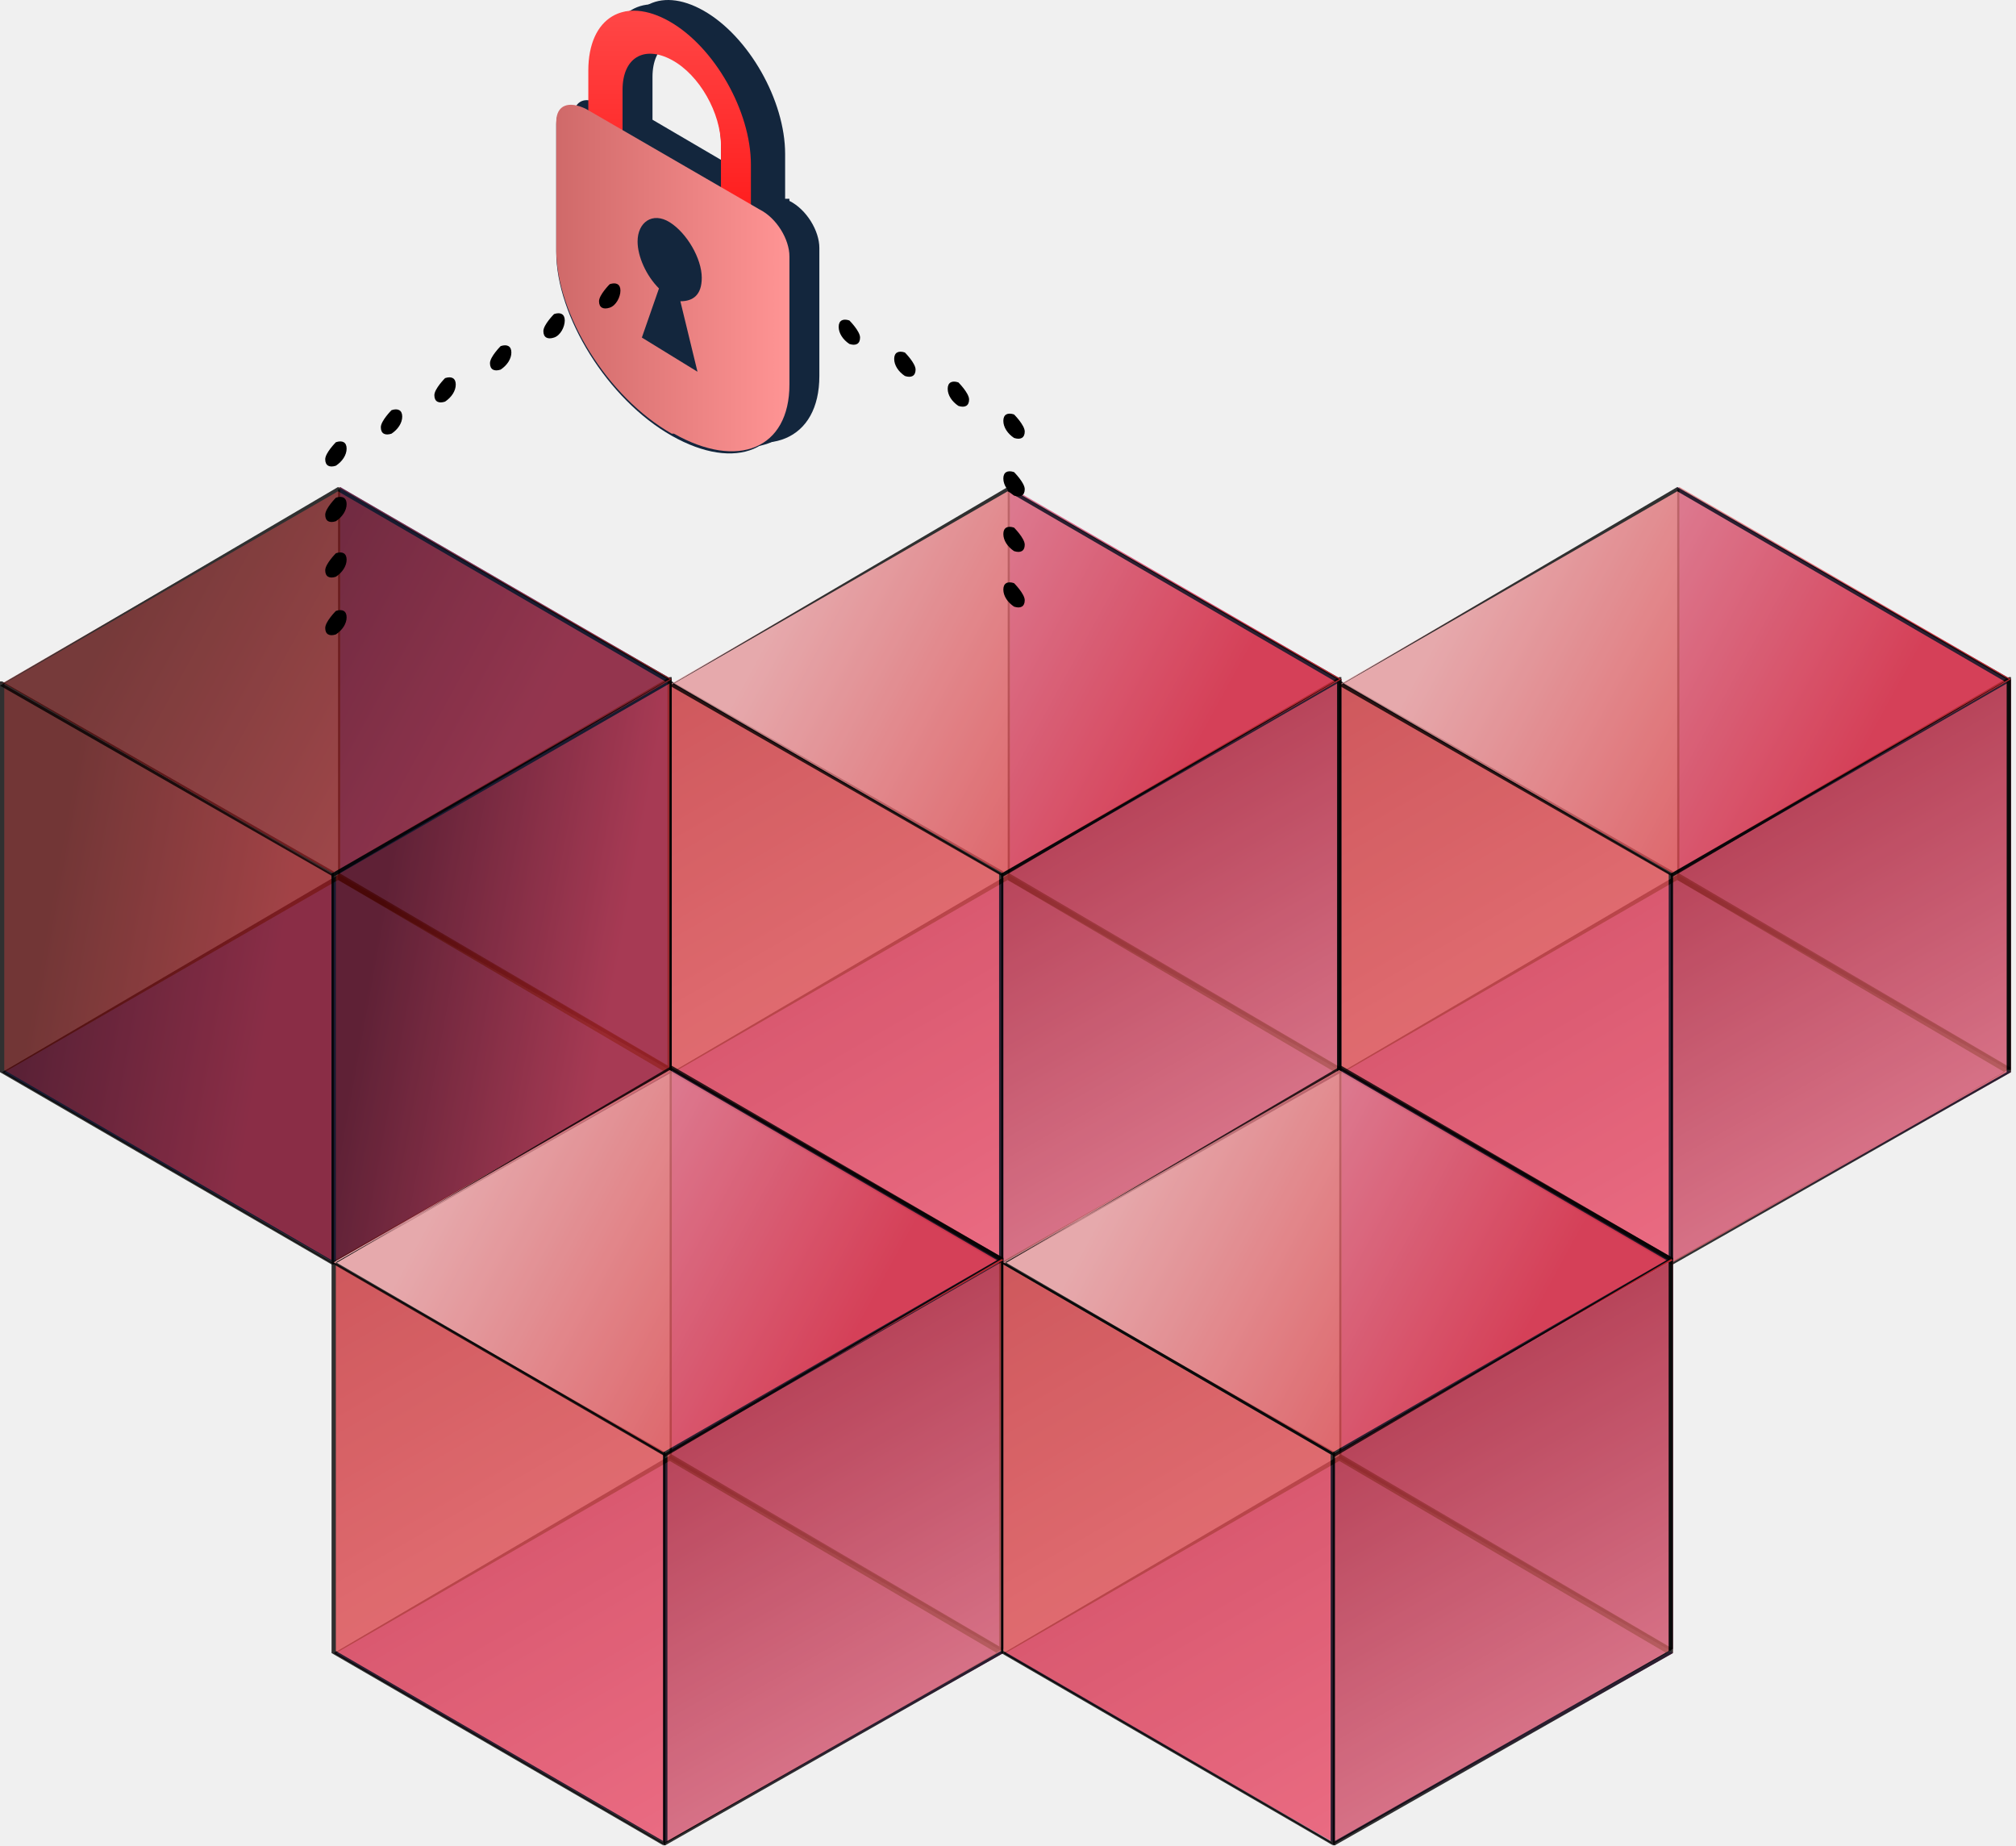
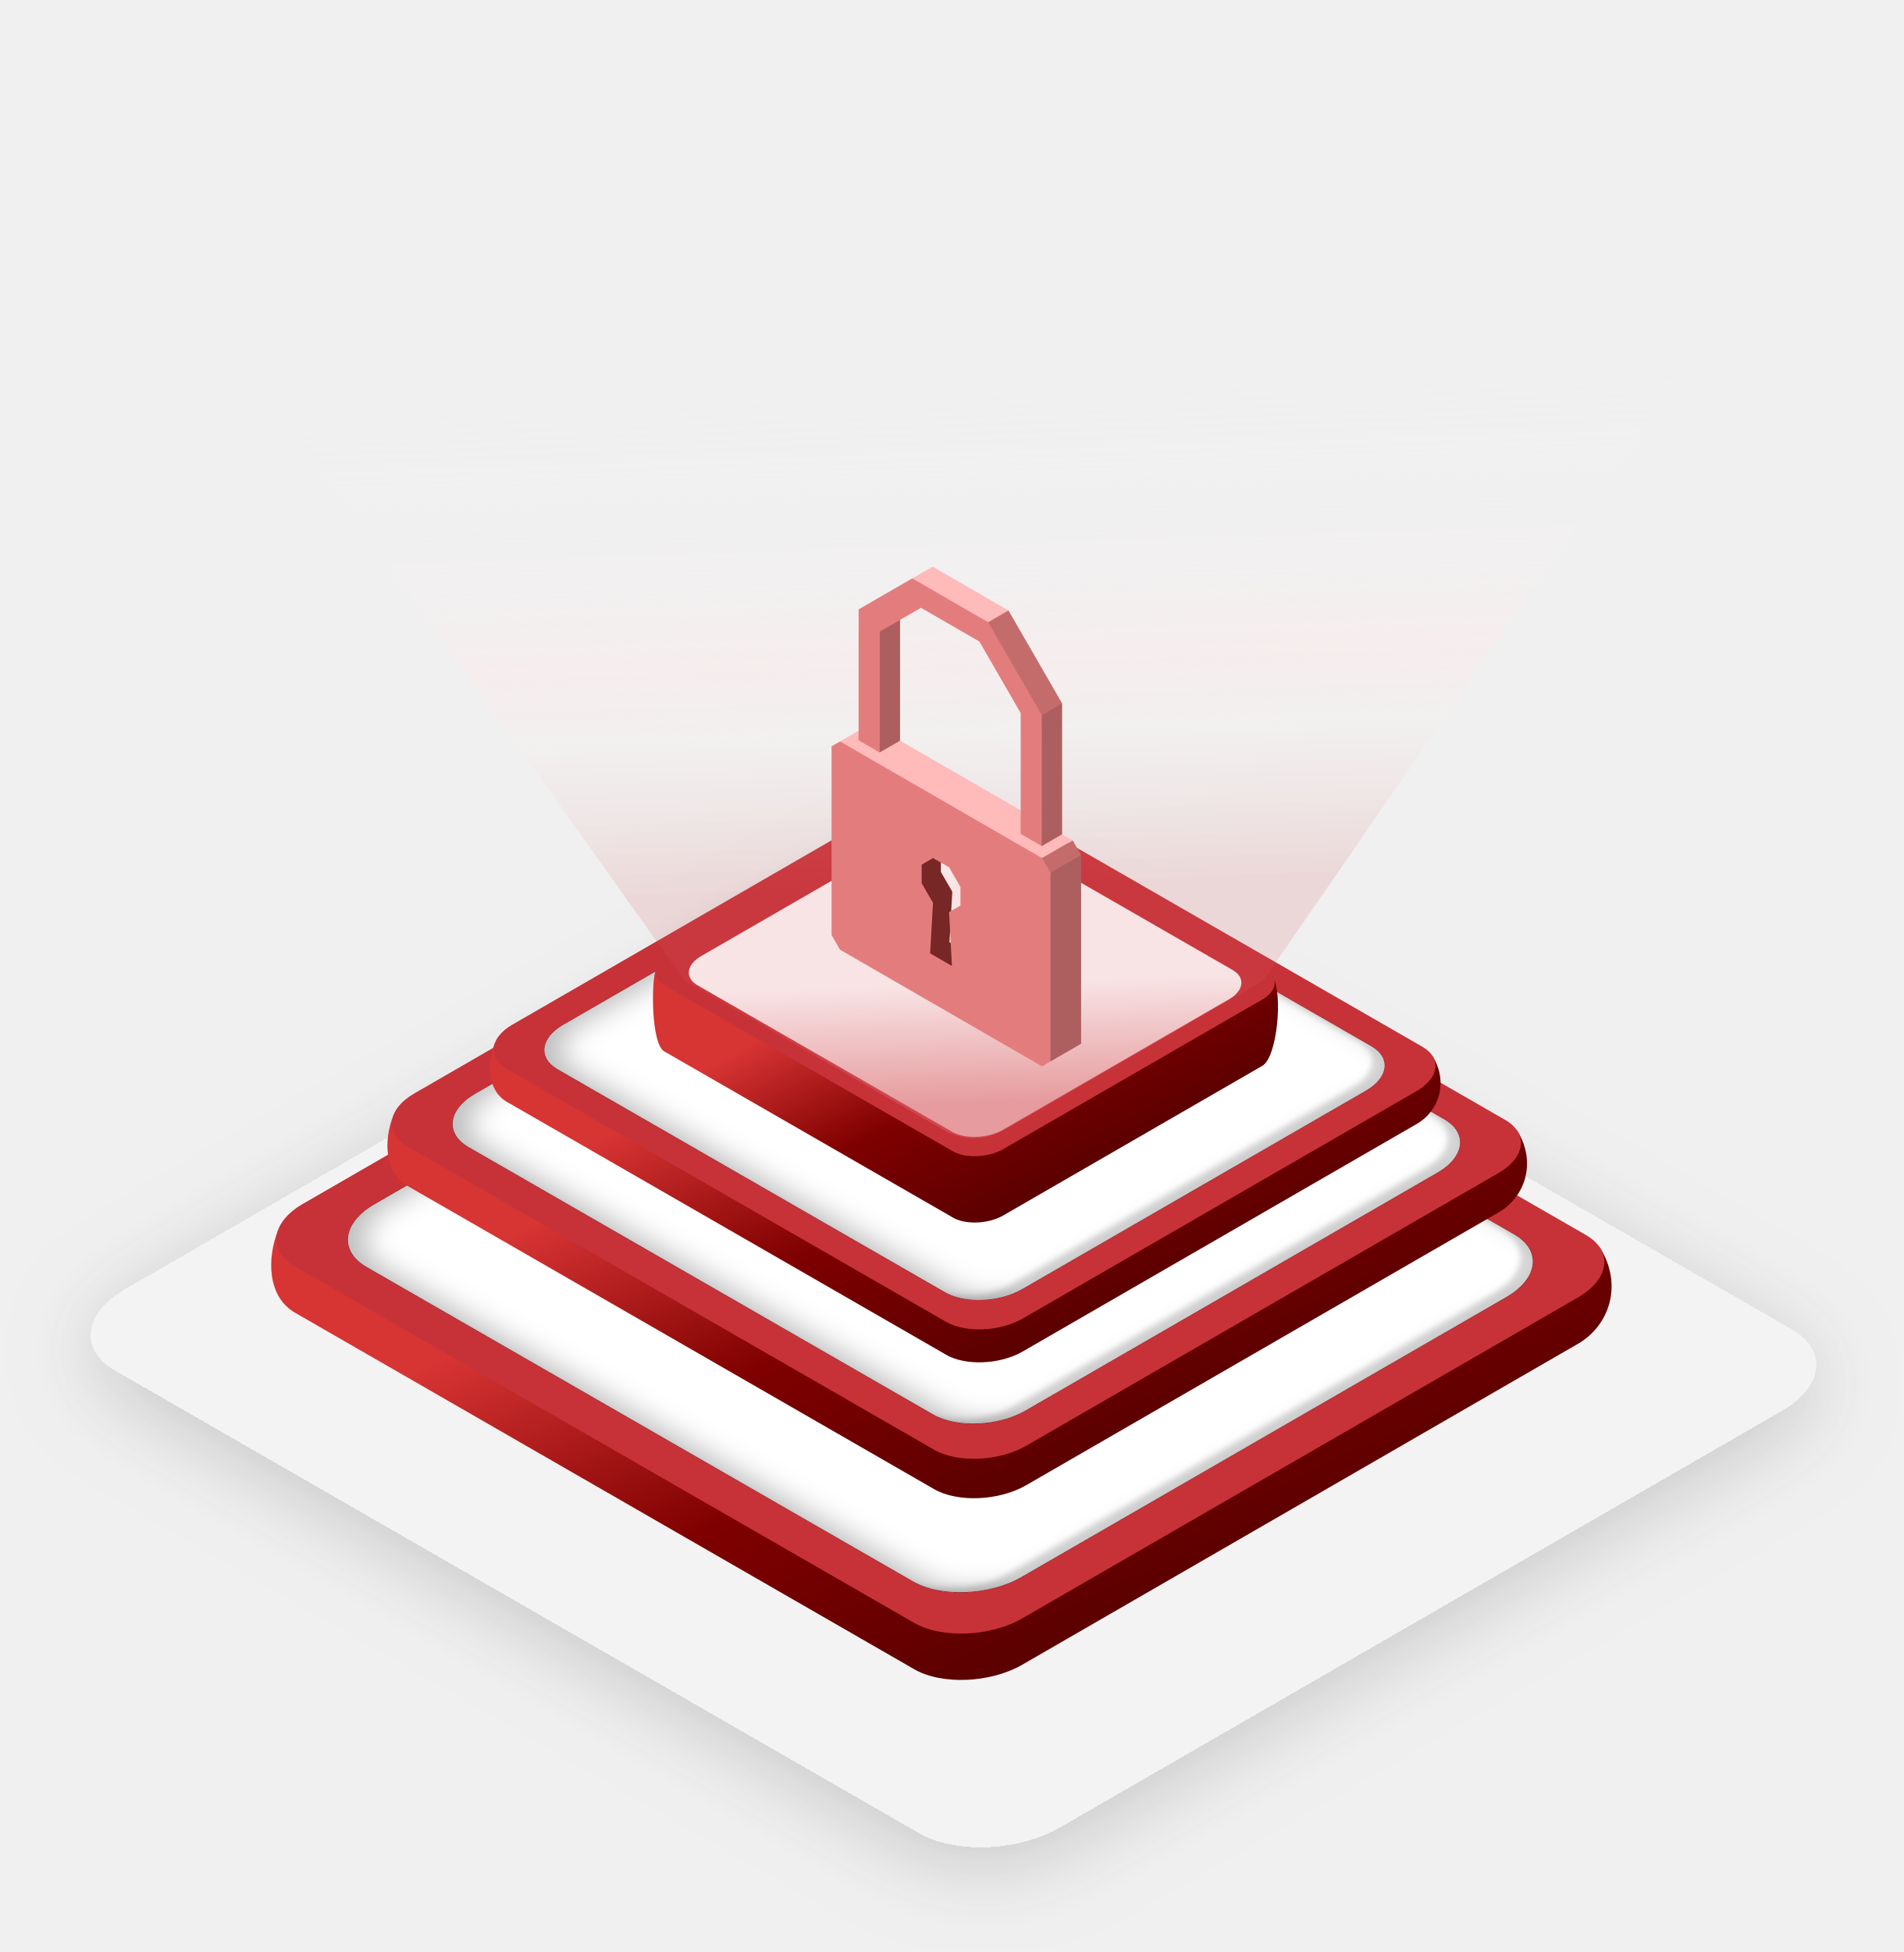
- <svg xmlns="http://www.w3.org/2000/svg" width="295" height="270" viewBox="0 0 295 270" fill="none">
+ <svg xmlns="http://www.w3.org/2000/svg" width="319" height="327" viewBox="0 0 319 327" fill="none">
  <g opacity="0.8">
-     <path d="M98.298 156.257L49.777 128.447V71.263L98.298 99.386V156.257Z" fill="url(#paint0_linear_2922_12203)" />
-     <path d="M97.987 156.57L49.467 128.759V71.576H49.78L98.3 99.386V156.57H97.987ZM49.78 128.134L97.674 155.945V99.386L49.78 71.576V128.134Z" fill="black" />
+     <g opacity="0.6" filter="url(#filter0_d_2981_4826)">
+       <path d="M154.023 307.11L19.25 229.582C13.226 226.102 13.986 219.975 20.949 215.961L141.916 146.163C148.866 142.149 159.489 141.71 165.513 145.189L300.286 222.718C306.31 226.197 305.55 232.325 298.587 236.338L177.62 306.137C170.669 310.15 160.047 310.59 154.023 307.11Z" fill="white" fill-opacity="0.4" style="mix-blend-mode:multiply" shape-rendering="crispEdges" />
+     </g>
  </g>
-   <g opacity="0.8">
-     <path d="M98.306 156.882L48.847 184.693L0.326 156.882L49.786 128.447L98.306 156.882Z" fill="url(#paint1_linear_2922_12203)" />
-     <path d="M48.847 185.005L0.326 156.882L49.786 127.822L98.306 156.257L48.847 184.693V185.005ZM0.639 156.882L48.534 184.693L97.367 156.882L49.473 128.759L0.639 156.882Z" fill="black" />
+   <path d="M153.143 279.609L49.438 219.909C44.81 217.241 44.698 210.858 46.583 206.118L143.831 155.693C149.187 152.595 157.361 152.259 161.989 154.947L268.045 208.955C271.946 215.113 269.744 222.018 264.388 225.116L171.301 278.863C165.945 281.961 157.771 282.297 153.143 279.609Z" fill="url(#paint0_linear_2981_4826)" />
+   <path d="M153.14 271.846L49.435 212.165C44.807 209.496 45.385 204.774 50.741 201.677L143.827 147.93C149.183 144.832 157.357 144.496 161.985 147.183L265.69 206.865C270.319 209.533 269.74 214.255 264.384 217.353L171.298 271.099C165.942 274.197 157.768 274.533 153.14 271.846Z" fill="#C73238" />
+   <g filter="url(#filter1_ii_2981_4826)">
+     <path d="M152.996 264.922L61.421 212.239C56.793 209.57 57.371 204.849 62.727 201.751L143.963 154.853C149.319 151.755 157.493 151.419 162.121 154.107L253.696 206.79C258.324 209.458 257.746 214.18 252.39 217.278L171.154 264.175C165.798 267.273 157.624 267.609 152.996 264.922Z" fill="white" />
  </g>
-   <g opacity="0.8">
-     <path d="M48.831 184.694L0.311 156.883V100.012L48.831 127.823V184.694Z" fill="url(#paint2_linear_2922_12203)" />
-     <path d="M48.521 185.006L0 156.883V99.7H0.313L48.834 127.51V184.694H48.521V185.006ZM0.626 156.571L48.521 184.381V127.823L0.626 100.012V156.571Z" fill="black" />
+   <path d="M156.5 249.453L68.32 198.689C64.373 196.419 64.289 190.982 65.881 186.951L148.573 144.08C153.129 141.455 160.074 141.167 164.004 143.437L254.183 189.373C257.486 194.607 255.622 200.485 251.083 203.11L171.931 248.809C167.374 251.435 160.43 251.723 156.5 249.453Z" fill="url(#paint1_linear_2981_4826)" />
+   <path d="M156.495 242.847L68.315 192.083C64.368 189.813 64.876 185.799 69.416 183.174L148.568 137.474C153.124 134.849 160.069 134.561 163.998 136.831L252.179 187.595C256.125 189.864 255.617 193.879 251.078 196.504L171.926 242.203C167.369 244.829 160.425 245.117 156.495 242.847Z" fill="#C73238" />
+   <g filter="url(#filter2_ii_2981_4826)">
+     <path d="M156.367 236.953L78.502 192.151C74.555 189.881 75.064 185.867 79.603 183.242L148.677 143.352C153.233 140.727 160.178 140.439 164.108 142.708L241.973 187.51C245.919 189.78 245.411 193.794 240.872 196.419L171.798 236.309C167.241 238.934 160.297 239.222 156.367 236.953Z" fill="white" />
  </g>
-   <g opacity="0.8">
-     <path d="M98.288 156.883L48.828 184.694V127.823L98.288 99.387V156.883Z" fill="url(#paint3_linear_2922_12203)" />
-     <path d="M48.831 185.006H48.518V127.822L97.977 99.075H98.29V156.883L48.831 185.006ZM49.144 128.135V184.693L97.977 156.883V100.012L49.144 128.135Z" fill="black" />
+   <path d="M158.478 226.916L84.933 184.585C81.654 182.689 81.564 178.162 82.902 174.792L151.874 139.035C155.665 136.838 161.472 136.598 164.751 138.508L239.966 176.823C242.734 181.185 241.169 186.089 237.379 188.285L171.355 226.404C167.564 228.601 161.758 228.841 158.478 226.931V226.916Z" fill="url(#paint2_linear_2981_4826)" />
+   <path d="M158.476 221.41L84.931 179.079C81.651 177.183 82.057 173.829 85.848 171.648L151.872 133.529C155.663 131.332 161.469 131.092 164.749 133.002L238.294 175.333C241.588 177.228 241.167 180.583 237.376 182.764L171.352 220.883C167.562 223.079 161.755 223.32 158.476 221.41Z" fill="#C73238" />
+   <g filter="url(#filter3_ii_2981_4826)">
+     <path d="M158.369 216.49L93.429 179.123C90.149 177.228 90.555 173.873 94.346 171.692L151.961 138.432C155.752 136.236 161.558 135.995 164.838 137.905L229.778 175.272C233.072 177.168 232.651 180.522 228.86 182.703L171.246 215.963C167.455 218.16 161.648 218.4 158.369 216.49Z" fill="white" />
  </g>
-   <g opacity="0.8">
-     <path d="M98.291 99.386L48.831 127.822L0.311 100.011L49.77 71.263L98.291 99.386Z" fill="url(#paint4_linear_2922_12203)" />
-     <path d="M48.521 128.134L0 100.324L49.46 71.263L97.98 99.386L48.521 128.447V128.134ZM0.626 100.011L48.521 127.822L97.354 99.699L49.46 71.888L0.626 100.011Z" fill="black" />
-   </g>
-   <g opacity="0.8">
-     <path d="M196.288 156.257L147.768 128.446V71.263L196.288 99.386V156.257Z" fill="url(#paint5_linear_2922_12203)" />
-     <path d="M195.978 156.57L147.457 128.759V71.576H147.77L196.291 99.386V156.57H195.978ZM147.77 128.134L195.665 155.945V99.386L147.77 71.576V128.134Z" fill="black" />
-   </g>
-   <g opacity="0.8">
-     <path d="M196.279 156.882L146.819 184.693L98.299 156.882L147.759 128.447L196.279 156.882Z" fill="url(#paint6_linear_2922_12203)" />
-     <path d="M146.819 185.005L98.299 156.882L147.759 127.822L196.279 156.257L146.819 184.693V185.005ZM98.612 156.882L146.506 184.693L195.34 156.882L147.445 128.759L98.612 156.882Z" fill="black" />
-   </g>
-   <g opacity="0.8">
-     <path d="M146.819 184.694L98.299 156.884V100.013L146.819 127.823V184.694Z" fill="url(#paint7_linear_2922_12203)" />
-     <path d="M146.509 185.006L97.988 156.883V99.7H98.301L146.822 127.51V184.694H146.509V185.006ZM98.301 156.571L146.196 184.381V127.823L98.301 100.012V156.571Z" fill="black" />
-   </g>
-   <g opacity="0.8">
-     <path d="M196.278 156.883L146.818 184.694V127.823L196.278 99.388V156.883Z" fill="url(#paint8_linear_2922_12203)" />
-     <path d="M146.821 185.006H146.508V127.823L195.968 99.075H196.281V156.883L146.821 185.006ZM146.821 128.135V184.694L195.654 156.883V100.012L146.821 128.135Z" fill="black" />
-   </g>
-   <g opacity="0.8">
-     <path d="M196.279 99.386L146.819 127.822L98.299 100.011L147.759 71.263L196.279 99.386Z" fill="url(#paint9_linear_2922_12203)" />
-     <path d="M146.509 128.134L97.988 100.323L147.448 71.263L195.969 99.386L146.509 128.446V128.134ZM98.614 100.011L146.509 127.822L195.343 99.698L147.448 71.888L98.614 100.011Z" fill="black" />
-   </g>
-   <g opacity="0.8">
-     <path d="M294.259 156.257L245.426 128.446V71.263L294.259 99.386V156.257Z" fill="url(#paint10_linear_2922_12203)" />
-     <path d="M293.946 156.57L245.426 128.759V71.575H245.739L294.259 99.386V156.57H293.946ZM245.739 128.134L293.633 155.945V99.386L245.739 71.575V128.134Z" fill="black" />
-   </g>
-   <g opacity="0.8">
-     <path d="M294.267 156.882L244.808 184.693L196.287 156.882L245.747 128.447L294.267 156.882Z" fill="url(#paint11_linear_2922_12203)" />
-     <path d="M244.808 185.005L196.287 156.882L245.747 127.822L294.267 156.257L244.808 184.693V185.005ZM196.6 156.882L244.495 184.693L293.328 156.882L245.434 128.759L196.6 156.882Z" fill="black" />
-   </g>
-   <g opacity="0.8">
-     <path d="M244.806 184.694L196.285 156.884V100.013L244.806 127.823V184.694Z" fill="url(#paint12_linear_2922_12203)" />
-     <path d="M244.495 185.006L195.975 156.883V99.7H196.288L244.808 127.51V184.694H244.495V185.006ZM196.288 156.571L244.182 184.381V127.823L196.288 100.012V156.571Z" fill="black" />
-   </g>
-   <g opacity="0.8">
-     <path d="M294.262 156.883L244.803 184.694V127.823L294.262 99.388V156.883Z" fill="url(#paint13_linear_2922_12203)" />
-     <path d="M244.805 185.006H244.492V127.823L293.952 99.075H294.265V156.883L244.805 185.006ZM244.805 128.135V184.694L293.639 156.883V100.012L244.805 128.135Z" fill="black" />
-   </g>
-   <g opacity="0.8">
-     <path d="M294.265 99.386L244.806 127.822L196.285 100.011L245.745 71.263L294.265 99.386Z" fill="url(#paint14_linear_2922_12203)" />
-     <path d="M244.495 128.134L195.975 100.324L245.434 71.263L293.955 99.386L244.495 128.447V128.134ZM196.601 100.011L244.495 127.822L293.329 99.699L245.434 71.888L196.601 100.011Z" fill="black" />
-   </g>
-   <g opacity="0.8">
-     <path d="M146.819 241.252L98.299 213.441V156.258L146.819 184.381V241.252Z" fill="url(#paint15_linear_2922_12203)" />
-     <path d="M146.509 241.564L97.988 213.441V156.258H98.301L146.822 184.068V241.252H146.509V241.564ZM98.301 213.129L146.196 240.939V184.381L98.301 156.57V213.129Z" fill="black" />
-   </g>
-   <g opacity="0.8">
-     <path d="M146.826 241.877L97.366 269.688L48.846 241.877L98.305 213.442L146.826 241.877Z" fill="url(#paint16_linear_2922_12203)" />
-     <path d="M97.366 270L48.846 241.877L98.305 212.817L146.826 241.252L97.366 269.688V270ZM49.159 241.877L97.053 269.688L145.887 241.877L97.992 213.754L49.159 241.877Z" fill="black" />
-   </g>
-   <g opacity="0.8">
-     <path d="M97.349 269.685L48.828 241.874V184.691L97.349 212.814V269.685Z" fill="url(#paint17_linear_2922_12203)" />
-     <path d="M97.038 269.997L48.518 241.874V184.691H48.831L97.351 212.501V269.685H97.038V269.997ZM49.144 241.562L97.038 269.372V212.814L49.144 185.003V241.562Z" fill="black" />
-   </g>
-   <g opacity="0.8">
-     <path d="M146.809 241.874L97.35 269.685V212.814L146.809 184.378V241.874Z" fill="url(#paint18_linear_2922_12203)" />
-     <path d="M97.352 269.997H97.039V212.813L146.499 184.065H146.812V241.874L97.352 269.997ZM97.665 212.813V269.372L146.499 241.561V184.69L97.665 212.813Z" fill="black" />
-   </g>
-   <g opacity="0.8">
-     <path d="M146.826 184.379L97.366 212.815L48.846 184.692L98.305 156.256L146.826 184.379Z" fill="url(#paint19_linear_2922_12203)" />
-     <path d="M97.366 213.127L48.846 185.004L98.305 155.943L146.826 184.066L97.366 213.127ZM49.159 184.691L97.053 212.502L145.887 184.379L97.992 156.568L49.159 184.691Z" fill="black" />
-   </g>
-   <g opacity="0.8">
-     <path d="M244.806 241.252L196.285 213.442V156.258L244.806 184.381V241.252Z" fill="url(#paint20_linear_2922_12203)" />
-     <path d="M244.495 241.565L195.975 213.442V156.258H196.288L244.808 184.069V241.252H244.495V241.565ZM196.288 213.129L244.182 240.94V184.381L196.288 156.571V213.129Z" fill="black" />
-   </g>
-   <g opacity="0.8">
-     <path d="M244.797 241.877L195.337 269.688L146.816 241.877L196.276 213.442L244.797 241.877Z" fill="url(#paint21_linear_2922_12203)" />
-     <path d="M195.337 270L146.816 241.877L196.276 212.816L244.797 241.252L195.337 269.687V270ZM147.129 241.877L195.024 269.687L243.858 241.877L195.963 213.754L147.129 241.877Z" fill="black" />
-   </g>
-   <g opacity="0.8">
-     <path d="M195.339 269.684L146.818 241.874V184.69L195.339 212.813V269.684Z" fill="url(#paint22_linear_2922_12203)" />
-     <path d="M195.028 269.997L146.508 241.874V184.69H146.821L195.341 212.501V269.684H195.028V269.997ZM146.821 241.561L194.715 269.372V212.813L146.821 185.003V241.561Z" fill="black" />
-   </g>
-   <g opacity="0.8">
-     <path d="M244.796 241.874L195.336 269.685V212.814L244.796 184.378V241.874Z" fill="url(#paint23_linear_2922_12203)" />
-     <path d="M195.338 269.997H195.025V212.813L244.485 184.065H244.798V241.874L195.338 269.997ZM195.338 212.813V269.372L244.172 241.561V184.69L195.338 212.813Z" fill="black" />
-   </g>
-   <g opacity="0.8">
-     <path d="M244.797 184.379L195.337 212.814L146.816 184.691L196.276 156.256L244.797 184.379Z" fill="url(#paint24_linear_2922_12203)" />
-     <path d="M195.337 213.127L146.816 185.004L196.276 155.944L244.797 184.067L195.337 213.127ZM147.129 184.692L195.024 212.502L243.858 184.379L195.963 156.569L147.129 184.692Z" fill="black" />
-   </g>
-   <path d="M148.384 60.64C148.384 60.64 149.949 62.202 149.949 63.14C149.949 64.077 149.323 64.39 148.384 64.077C147.444 63.452 146.818 62.515 146.818 61.577C146.818 60.64 147.444 60.327 148.384 60.64Z" fill="black" />
-   <path d="M148.384 69.075C148.384 69.075 149.949 70.638 149.949 71.575C149.949 72.513 149.323 72.825 148.384 72.513C147.444 71.888 146.818 70.95 146.818 70.013C146.818 69.075 147.444 68.763 148.384 69.075Z" fill="black" />
-   <path d="M148.384 77.2C148.384 77.2 149.949 78.762 149.949 79.7C149.949 80.637 149.323 80.95 148.384 80.637C147.444 80.012 146.818 79.075 146.818 78.137C146.818 77.2 147.444 76.887 148.384 77.2Z" fill="black" />
-   <path d="M148.384 85.325C148.384 85.325 149.949 86.887 149.949 87.825C149.949 88.762 149.323 89.075 148.384 88.762C147.444 88.137 146.818 87.2 146.818 86.262C146.818 85.325 147.444 85.013 148.384 85.325Z" fill="black" />
-   <path d="M140.241 55.953C140.241 55.953 141.806 57.515 141.806 58.452C141.806 59.39 141.18 59.702 140.241 59.39C139.302 58.765 138.676 57.828 138.676 56.89C138.676 55.953 139.302 55.64 140.241 55.953Z" fill="black" />
-   <path d="M132.411 51.576C132.411 51.576 133.976 53.138 133.976 54.075C133.976 55.013 133.35 55.325 132.411 55.013C131.472 54.388 130.846 53.45 130.846 52.513C130.846 51.576 131.472 51.263 132.411 51.576Z" fill="black" />
-   <path d="M124.288 46.888C124.288 46.888 125.853 48.45 125.853 49.388C125.853 50.325 125.227 50.637 124.288 50.325C123.349 49.7 122.723 48.763 122.723 47.825C122.723 46.888 123.349 46.575 124.288 46.888Z" fill="black" />
-   <path d="M116.452 42.204C116.452 42.204 118.017 43.766 118.017 44.704C118.017 45.641 117.391 45.954 116.452 45.641C115.513 45.016 114.887 44.079 114.887 43.141C114.887 42.204 115.513 41.891 116.452 42.204Z" fill="black" />
-   <path d="M108.315 37.516C108.315 37.516 109.88 39.079 109.88 40.016C109.88 40.954 109.254 41.266 108.315 40.954C107.376 40.329 106.75 39.391 106.75 38.454C106.75 37.516 107.376 37.204 108.315 37.516Z" fill="black" />
-   <path d="M109.879 25.955L95.479 17.518V11.268C95.479 6.581 98.609 4.706 102.679 6.894C106.748 9.081 109.879 14.706 109.879 19.393V25.642V25.955ZM115.513 29.08H114.887V22.518C114.887 14.706 109.566 5.331 102.992 1.582C96.418 -2.168 91.097 0.957 91.097 8.769V15.018H90.47C87.966 13.143 86.088 14.081 86.088 16.581V35.329C86.088 44.703 93.601 56.89 102.992 62.202C112.383 67.514 119.896 64.39 119.896 55.015V36.267C119.896 33.767 118.018 30.642 115.513 29.392V29.08Z" fill="#13263D" />
-   <path d="M107.685 26.58L93.286 18.143V11.894C93.286 7.206 96.416 5.332 100.485 7.519C104.555 9.706 107.685 15.331 107.685 20.018V26.268V26.58ZM113.32 29.705H112.694V23.143C112.694 15.331 107.372 5.957 100.798 2.207C94.225 -1.543 88.903 1.582 88.903 9.394V15.643H88.277C85.773 13.768 83.894 14.706 83.894 17.206V35.954C83.894 45.329 91.407 57.515 100.798 62.828C110.19 68.14 117.702 65.015 117.702 55.641V36.892C117.702 34.392 115.824 31.267 113.32 30.017V29.705Z" fill="#13263D" />
-   <path d="M105.5 27.516L91.101 19.079V12.829C91.101 8.142 94.231 6.267 98.3 8.455C102.37 10.642 105.5 16.267 105.5 20.954V27.203V27.516ZM110.822 30.641H110.196V24.079C110.196 16.267 104.874 6.892 98.3 3.143C91.727 -0.607 86.405 2.518 86.405 10.329V16.579H85.779C83.275 14.704 81.397 15.642 81.397 18.142V36.89C81.397 46.264 88.909 58.451 98.3 63.763C107.691 69.075 115.204 65.951 115.204 56.576V37.828C115.204 35.328 113.326 32.203 110.822 30.953V30.641Z" fill="#13263D" />
-   <path d="M110.192 41.577L86.088 27.828V10.329C86.088 2.518 91.409 -0.607 97.983 3.143C104.557 6.892 109.879 16.267 109.879 24.079V41.577H110.192ZM91.097 24.703L105.496 33.141V21.266C105.496 16.579 102.366 10.954 98.296 8.767C94.227 6.58 91.097 8.455 91.097 13.142V25.016V24.703Z" fill="url(#paint25_linear_2922_12203)" />
-   <path d="M98.3 63.451C88.909 58.139 81.397 45.952 81.397 36.578V17.829C81.397 15.33 83.275 14.705 85.779 15.955L111.135 30.641C113.639 31.891 115.517 35.016 115.517 37.516V56.264C115.517 65.638 108.005 68.763 98.613 63.451H98.3Z" fill="url(#paint26_linear_2922_12203)" />
-   <path d="M102.688 40.642C102.688 37.829 100.497 34.08 97.992 32.517C95.488 30.955 93.297 32.517 93.297 35.33C93.297 37.517 94.549 40.329 96.427 42.204L93.923 49.391L97.992 51.891L102.062 54.391L99.558 44.079C101.436 44.079 102.688 43.142 102.688 40.642Z" fill="#13263D" />
-   <path d="M49.155 64.702C49.155 64.702 47.59 66.264 47.59 67.202C47.59 68.139 48.216 68.452 49.155 68.139C50.094 67.514 50.72 66.577 50.72 65.639C50.72 64.702 50.094 64.39 49.155 64.702Z" fill="black" />
-   <path d="M49.155 72.823C49.155 72.823 47.59 74.385 47.59 75.323C47.59 76.26 48.216 76.572 49.155 76.26C50.094 75.635 50.72 74.698 50.72 73.76C50.72 72.823 50.094 72.51 49.155 72.823Z" fill="black" />
-   <path d="M49.155 80.948C49.155 80.948 47.59 82.51 47.59 83.448C47.59 84.385 48.216 84.698 49.155 84.385C50.094 83.76 50.72 82.823 50.72 81.885C50.72 80.948 50.094 80.635 49.155 80.948Z" fill="black" />
-   <path d="M49.155 89.387C49.155 89.387 47.59 90.95 47.59 91.887C47.59 92.825 48.216 93.137 49.155 92.825C50.094 92.2 50.72 91.262 50.72 90.325C50.72 89.387 50.094 89.075 49.155 89.387Z" fill="black" />
-   <path d="M57.292 60.014C57.292 60.014 55.727 61.577 55.727 62.514C55.727 63.452 56.353 63.764 57.292 63.452C58.231 62.827 58.857 61.889 58.857 60.952C58.857 60.014 58.231 59.702 57.292 60.014Z" fill="black" />
-   <path d="M65.126 55.327C65.126 55.327 63.56 56.889 63.56 57.827C63.56 58.764 64.187 59.077 65.126 58.764C66.065 58.139 66.691 57.202 66.691 56.264C66.691 55.327 66.065 55.014 65.126 55.327Z" fill="black" />
-   <path d="M73.263 50.64C73.263 50.64 71.697 52.202 71.697 53.139C71.697 54.077 72.323 54.389 73.263 54.077C74.202 53.452 74.828 52.514 74.828 51.577C74.828 50.64 74.202 50.327 73.263 50.64Z" fill="black" />
-   <path d="M81.077 45.952C81.077 45.952 79.512 47.514 79.512 48.452C79.512 49.389 80.138 49.702 81.077 49.389C82.016 49.077 82.642 47.827 82.642 46.889C82.642 45.952 82.016 45.639 81.077 45.952Z" fill="black" />
-   <path d="M89.222 41.579C89.222 41.579 87.656 43.141 87.656 44.078C87.656 45.016 88.282 45.328 89.222 45.016C90.161 44.703 90.787 43.453 90.787 42.516C90.787 41.579 90.161 41.266 89.222 41.579Z" fill="black" />
+   <path d="M159.636 203.947L111.278 176.117C109.11 174.864 109.059 164.413 109.94 162.194L155.283 138.684C157.773 137.244 161.584 137.092 163.752 138.328L213.212 163.515C215.024 166.378 214.008 177.1 211.518 178.539L168.105 203.608C165.616 205.048 161.804 205.2 159.636 203.964V203.947Z" fill="url(#paint3_linear_2981_4826)" />
+   <path d="M159.631 192.852L111.273 165.023C109.104 163.769 109.392 161.567 111.882 160.127L155.295 135.059C157.785 133.619 161.596 133.467 163.764 134.703L212.122 162.533C214.291 163.786 214.003 165.988 211.513 167.428L168.1 192.496C165.61 193.936 161.799 194.089 159.631 192.852Z" fill="#C73238" />
+   <path d="M159.573 189.617L116.872 165.057C114.704 163.803 114.992 161.601 117.482 160.162L155.373 138.294C157.863 136.855 161.674 136.702 163.842 137.939L206.543 162.499C208.711 163.753 208.423 165.955 205.933 167.394L168.042 189.262C165.552 190.701 161.741 190.854 159.573 189.617Z" fill="white" />
+   <path d="M28.906 43.797L114.723 164.281L158.182 189.311C161.284 191.094 165.089 191.094 168.191 189.311L211.65 164.281L292.684 46.784C292.684 46.784 218.663 -3.092 161.972 0.353C102.453 3.965 28.922 43.797 28.922 43.797H28.906Z" fill="url(#paint4_linear_2981_4826)" />
+   <path d="M176.011 146.198L171.977 162.569L176.011 177.815L181.143 174.856V143.232L176.155 144.827L176.011 146.198Z" fill="#AD5F5F" />
+   <path d="M174.596 143.744L174.716 146.542L176.012 146.197L181.145 143.232L179.731 140.783L174.596 143.744Z" fill="#C46C6C" />
+   <path d="M140.748 124.206L154.786 139.701L174.595 143.744L179.73 140.783L145.884 121.237L140.748 124.206Z" fill="#FFBABA" />
+   <path d="M140.747 124.207L139.332 125.023V156.641L140.747 159.094L174.593 178.636L176.009 177.815V146.198L174.593 143.744L140.747 124.207ZM158.519 158.257L159.195 155.922L159.296 157.961L158.519 158.257ZM160.928 151.708L159.376 152.592L157.674 150.387L156.177 145.842L157.651 144.497L159.02 145.289L160.928 148.596V151.708Z" fill="#E37D7D" />
+   <path d="M159.561 149.384L157.651 146.079V144.498L156.325 143.741L154.426 144.846V147.951L156.325 151.243L155.843 159.706L159.5 161.826L159.296 157.961L159.076 157.831L159.194 155.922L159.02 152.802L159.376 152.592L159.561 149.384Z" fill="#782727" />
+   <path d="M172.531 138.814L174.549 141.732L177.961 139.766V117.834L172.534 118.575L172.531 138.814Z" fill="#AD5F5F" />
+   <path d="M145.371 123.134L147.395 126.052L150.804 124.087V102.201L145.375 102.459L145.371 123.134Z" fill="#AD5F5F" />
+   <path d="M152.849 96.893L145.377 102.459L148.907 103.288L155.83 100.942L165.613 106.589L168.975 102.268L156.263 94.925L152.849 96.893Z" fill="#FFBABA" />
+   <path d="M165.564 104.234L165.612 106.589L172.535 118.575L174.554 119.81L177.962 117.834L168.974 102.268L165.564 104.234Z" fill="#C46C6C" />
+   <path d="M152.849 96.893L143.866 102.08L143.857 124.012L147.396 126.052V105.814L154.316 101.82L164.097 107.466L171.021 119.457L171.018 139.693L174.55 141.732L174.555 119.81L165.565 104.234L152.849 96.893Z" fill="#E37D7D" />
  <defs>
-     <linearGradient id="paint0_linear_2922_12203" x1="-13534.6" y1="-7558.55" x2="-13538.6" y2="-7634.96" gradientUnits="userSpaceOnUse">
-       <stop stop-color="#586FED" />
-       <stop offset="1" stop-color="#4DEDFF" />
+     <filter id="filter0_d_2981_4826" x="0.811" y="131.341" width="317.914" height="195.367" filterUnits="userSpaceOnUse" color-interpolation-filters="sRGB">
+       <feFlood flood-opacity="0" result="BackgroundImageFix" />
+       <feColorMatrix in="SourceAlpha" type="matrix" values="0 0 0 0 0 0 0 0 0 0 0 0 0 0 0 0 0 0 127 0" result="hardAlpha" />
+       <feOffset dy="2.875" />
+       <feGaussianBlur stdDeviation="7.187" />
+       <feComposite in2="hardAlpha" operator="out" />
+       <feColorMatrix type="matrix" values="0 0 0 0 0.212 0 0 0 0 0.212 0 0 0 0 0.212 0 0 0 0.45 0" />
+       <feBlend mode="normal" in2="BackgroundImageFix" result="effect1_dropShadow_2981_4826" />
+       <feBlend mode="normal" in="SourceGraphic" in2="effect1_dropShadow_2981_4826" result="shape" />
+     </filter>
+     <filter id="filter1_ii_2981_4826" x="57.291" y="151.573" width="202.405" height="115.164" filterUnits="userSpaceOnUse" color-interpolation-filters="sRGB">
+       <feFlood flood-opacity="0" result="BackgroundImageFix" />
+       <feBlend mode="normal" in="SourceGraphic" in2="BackgroundImageFix" result="shape" />
+       <feColorMatrix in="SourceAlpha" type="matrix" values="0 0 0 0 0 0 0 0 0 0 0 0 0 0 0 0 0 0 127 0" result="hardAlpha" />
+       <feOffset dx="-2.156" dy="-0.719" />
+       <feGaussianBlur stdDeviation="0.503" />
+       <feComposite in2="hardAlpha" operator="arithmetic" k2="-1" k3="1" />
+       <feColorMatrix type="matrix" values="0 0 0 0 0 0 0 0 0 0 0 0 0 0 0 0 0 0 0.15 0" />
+       <feBlend mode="normal" in2="shape" result="effect1_innerShadow_2981_4826" />
+       <feColorMatrix in="SourceAlpha" type="matrix" values="0 0 0 0 0 0 0 0 0 0 0 0 0 0 0 0 0 0 127 0" result="hardAlpha" />
+       <feOffset dx="2.875" />
+       <feGaussianBlur stdDeviation="2.228" />
+       <feComposite in2="hardAlpha" operator="arithmetic" k2="-1" k3="1" />
+       <feColorMatrix type="matrix" values="0 0 0 0 0 0 0 0 0 0 0 0 0 0 0 0 0 0 0.25 0" />
+       <feBlend mode="normal" in2="effect1_innerShadow_2981_4826" result="effect2_innerShadow_2981_4826" />
+     </filter>
+     <filter id="filter2_ii_2981_4826" x="74.836" y="140.459" width="172.672" height="98.024" filterUnits="userSpaceOnUse" color-interpolation-filters="sRGB">
+       <feFlood flood-opacity="0" result="BackgroundImageFix" />
+       <feBlend mode="normal" in="SourceGraphic" in2="BackgroundImageFix" result="shape" />
+       <feColorMatrix in="SourceAlpha" type="matrix" values="0 0 0 0 0 0 0 0 0 0 0 0 0 0 0 0 0 0 127 0" result="hardAlpha" />
+       <feOffset dx="-2.156" dy="-0.719" />
+       <feGaussianBlur stdDeviation="0.503" />
+       <feComposite in2="hardAlpha" operator="arithmetic" k2="-1" k3="1" />
+       <feColorMatrix type="matrix" values="0 0 0 0 0 0 0 0 0 0 0 0 0 0 0 0 0 0 0.15 0" />
+       <feBlend mode="normal" in2="shape" result="effect1_innerShadow_2981_4826" />
+       <feColorMatrix in="SourceAlpha" type="matrix" values="0 0 0 0 0 0 0 0 0 0 0 0 0 0 0 0 0 0 127 0" result="hardAlpha" />
+       <feOffset dx="2.875" />
+       <feGaussianBlur stdDeviation="2.228" />
+       <feComposite in2="hardAlpha" operator="arithmetic" k2="-1" k3="1" />
+       <feColorMatrix type="matrix" values="0 0 0 0 0 0 0 0 0 0 0 0 0 0 0 0 0 0 0.25 0" />
+       <feBlend mode="normal" in2="effect1_innerShadow_2981_4826" result="effect2_innerShadow_2981_4826" />
+     </filter>
+     <filter id="filter3_ii_2981_4826" x="90.207" y="135.896" width="144.668" height="81.883" filterUnits="userSpaceOnUse" color-interpolation-filters="sRGB">
+       <feFlood flood-opacity="0" result="BackgroundImageFix" />
+       <feBlend mode="normal" in="SourceGraphic" in2="BackgroundImageFix" result="shape" />
+       <feColorMatrix in="SourceAlpha" type="matrix" values="0 0 0 0 0 0 0 0 0 0 0 0 0 0 0 0 0 0 127 0" result="hardAlpha" />
+       <feOffset dx="-2.156" dy="-0.719" />
+       <feGaussianBlur stdDeviation="0.503" />
+       <feComposite in2="hardAlpha" operator="arithmetic" k2="-1" k3="1" />
+       <feColorMatrix type="matrix" values="0 0 0 0 0 0 0 0 0 0 0 0 0 0 0 0 0 0 0.15 0" />
+       <feBlend mode="normal" in2="shape" result="effect1_innerShadow_2981_4826" />
+       <feColorMatrix in="SourceAlpha" type="matrix" values="0 0 0 0 0 0 0 0 0 0 0 0 0 0 0 0 0 0 127 0" result="hardAlpha" />
+       <feOffset dx="2.875" />
+       <feGaussianBlur stdDeviation="2.228" />
+       <feComposite in2="hardAlpha" operator="arithmetic" k2="-1" k3="1" />
+       <feColorMatrix type="matrix" values="0 0 0 0 0 0 0 0 0 0 0 0 0 0 0 0 0 0 0.25 0" />
+       <feBlend mode="normal" in2="effect1_innerShadow_2981_4826" result="effect2_innerShadow_2981_4826" />
+     </filter>
+     <linearGradient id="paint0_linear_2981_4826" x1="188.993" y1="280.953" x2="148.235" y2="193.335" gradientUnits="userSpaceOnUse">
+       <stop stop-color="#530000" />
+       <stop offset="0.54" stop-color="#7F0000" />
+       <stop offset="1" stop-color="#D73434" />
    </linearGradient>
-     <linearGradient id="paint1_linear_2922_12203" x1="13163.7" y1="-7366.86" x2="13163.6" y2="-7441.89" gradientUnits="userSpaceOnUse">
-       <stop stop-color="#586FED" />
-       <stop offset="1" stop-color="#4DEDFF" />
+     <linearGradient id="paint1_linear_2981_4826" x1="186.965" y1="250.582" x2="152.312" y2="176.088" gradientUnits="userSpaceOnUse">
+       <stop stop-color="#530000" />
+       <stop offset="0.54" stop-color="#7F0000" />
+       <stop offset="1" stop-color="#D73434" />
    </linearGradient>
-     <linearGradient id="paint2_linear_2922_12203" x1="37.205" y1="163.173" x2="2.924" y2="156.977" gradientUnits="userSpaceOnUse">
-       <stop stop-color="#8F171C" />
-       <stop offset="1" stop-color="#530808" />
+     <linearGradient id="paint2_linear_2981_4826" x1="183.902" y1="227.887" x2="154.988" y2="165.74" gradientUnits="userSpaceOnUse">
+       <stop stop-color="#530000" />
+       <stop offset="0.54" stop-color="#7F0000" />
+       <stop offset="1" stop-color="#D73434" />
    </linearGradient>
-     <linearGradient id="paint3_linear_2922_12203" x1="86.436" y1="163.014" x2="51.519" y2="156.628" gradientUnits="userSpaceOnUse">
-       <stop stop-color="#B3272D" />
-       <stop offset="1" stop-color="#590808" />
+     <linearGradient id="paint3_linear_2981_4826" x1="176.347" y1="204.551" x2="153.377" y2="160.659" gradientUnits="userSpaceOnUse">
+       <stop stop-color="#530000" />
+       <stop offset="0.54" stop-color="#7F0000" />
+       <stop offset="1" stop-color="#D73434" />
    </linearGradient>
-     <linearGradient id="paint4_linear_2922_12203" x1="74.813" y1="113.448" x2="19.764" y2="83.367" gradientUnits="userSpaceOnUse">
-       <stop stop-color="#9B2126" />
-       <stop offset="1" stop-color="#570C0C" />
-     </linearGradient>
-     <linearGradient id="paint5_linear_2922_12203" x1="-13412.3" y1="-7544.93" x2="-13416.6" y2="-7621.57" gradientUnits="userSpaceOnUse">
-       <stop stop-color="#CC7FED" />
-       <stop offset="1" stop-color="#792BFF" />
-     </linearGradient>
-     <linearGradient id="paint6_linear_2922_12203" x1="13237" y1="-7352.49" x2="13237.3" y2="-7427.69" gradientUnits="userSpaceOnUse">
-       <stop stop-color="#CC7FED" />
-       <stop offset="1" stop-color="#792BFF" />
-     </linearGradient>
-     <linearGradient id="paint7_linear_2922_12203" x1="157.776" y1="203.131" x2="99.394" y2="101.797" gradientUnits="userSpaceOnUse">
-       <stop stop-color="#F96B71" />
-       <stop offset="1" stop-color="#C73339" />
-     </linearGradient>
-     <linearGradient id="paint8_linear_2922_12203" x1="207.446" y1="203.266" x2="148.985" y2="100.588" gradientUnits="userSpaceOnUse">
-       <stop stop-color="#FB9C9F" />
-       <stop offset="1" stop-color="#A0171C" />
-     </linearGradient>
-     <linearGradient id="paint9_linear_2922_12203" x1="172.801" y1="113.448" x2="117.752" y2="83.367" gradientUnits="userSpaceOnUse">
-       <stop stop-color="#D62B32" />
-       <stop offset="1" stop-color="#E3979B" />
-     </linearGradient>
-     <linearGradient id="paint10_linear_2922_12203" x1="-13290.1" y1="-7531.3" x2="-13294.4" y2="-7607.95" gradientUnits="userSpaceOnUse">
-       <stop stop-color="#CC7FED" />
-       <stop offset="1" stop-color="#792BFF" />
-     </linearGradient>
-     <linearGradient id="paint11_linear_2922_12203" x1="13310.5" y1="-7338.56" x2="13310.5" y2="-7413.59" gradientUnits="userSpaceOnUse">
-       <stop stop-color="#CC7FED" />
-       <stop offset="1" stop-color="#792BFF" />
-     </linearGradient>
-     <linearGradient id="paint12_linear_2922_12203" x1="255.762" y1="203.131" x2="197.381" y2="101.797" gradientUnits="userSpaceOnUse">
-       <stop stop-color="#F96B71" />
-       <stop offset="1" stop-color="#C73339" />
-     </linearGradient>
-     <linearGradient id="paint13_linear_2922_12203" x1="305.431" y1="203.266" x2="246.969" y2="100.588" gradientUnits="userSpaceOnUse">
-       <stop stop-color="#FB9C9F" />
-       <stop offset="1" stop-color="#A0171C" />
-     </linearGradient>
-     <linearGradient id="paint14_linear_2922_12203" x1="270.788" y1="113.448" x2="215.738" y2="83.368" gradientUnits="userSpaceOnUse">
-       <stop stop-color="#D62B32" />
-       <stop offset="1" stop-color="#E3979B" />
-     </linearGradient>
-     <linearGradient id="paint15_linear_2922_12203" x1="-13511" y1="-7487.85" x2="-13515.1" y2="-7564.25" gradientUnits="userSpaceOnUse">
-       <stop stop-color="#CC7FED" />
-       <stop offset="1" stop-color="#792BFF" />
-     </linearGradient>
-     <linearGradient id="paint16_linear_2922_12203" x1="13163.1" y1="-7253.55" x2="13163" y2="-7328.59" gradientUnits="userSpaceOnUse">
-       <stop stop-color="#CC7FED" />
-       <stop offset="1" stop-color="#792BFF" />
-     </linearGradient>
-     <linearGradient id="paint17_linear_2922_12203" x1="108.305" y1="288.189" x2="49.6" y2="186.669" gradientUnits="userSpaceOnUse">
-       <stop stop-color="#F96B71" />
-       <stop offset="1" stop-color="#C73339" />
-     </linearGradient>
-     <linearGradient id="paint18_linear_2922_12203" x1="157.978" y1="288.257" x2="99.516" y2="185.578" gradientUnits="userSpaceOnUse">
-       <stop stop-color="#FB9C9F" />
-       <stop offset="1" stop-color="#A0171C" />
-     </linearGradient>
-     <linearGradient id="paint19_linear_2922_12203" x1="123.348" y1="198.441" x2="68.299" y2="168.36" gradientUnits="userSpaceOnUse">
-       <stop stop-color="#D62B32" />
-       <stop offset="1" stop-color="#E3979B" />
-     </linearGradient>
-     <linearGradient id="paint20_linear_2922_12203" x1="-13388.8" y1="-7474.22" x2="-13393.3" y2="-7550.68" gradientUnits="userSpaceOnUse">
-       <stop stop-color="#CC7FED" />
-       <stop offset="1" stop-color="#792BFF" />
-     </linearGradient>
-     <linearGradient id="paint21_linear_2922_12203" x1="13236.7" y1="-7239.34" x2="13236.7" y2="-7314.38" gradientUnits="userSpaceOnUse">
-       <stop stop-color="#CC7FED" />
-       <stop offset="1" stop-color="#792BFF" />
-     </linearGradient>
-     <linearGradient id="paint22_linear_2922_12203" x1="206.295" y1="288.189" x2="147.59" y2="186.669" gradientUnits="userSpaceOnUse">
-       <stop stop-color="#F96B71" />
-       <stop offset="1" stop-color="#C73339" />
-     </linearGradient>
-     <linearGradient id="paint23_linear_2922_12203" x1="255.964" y1="288.257" x2="197.503" y2="185.578" gradientUnits="userSpaceOnUse">
-       <stop stop-color="#FB9C9F" />
-       <stop offset="1" stop-color="#A0171C" />
-     </linearGradient>
-     <linearGradient id="paint24_linear_2922_12203" x1="221.319" y1="198.44" x2="166.27" y2="168.36" gradientUnits="userSpaceOnUse">
-       <stop stop-color="#D62B32" />
-       <stop offset="1" stop-color="#E3979B" />
-     </linearGradient>
-     <linearGradient id="paint25_linear_2922_12203" x1="98.296" y1="2.83" x2="98.296" y2="51.889" gradientUnits="userSpaceOnUse">
-       <stop stop-color="#FF4545" />
-       <stop offset="1" stop-color="#FF0000" />
-     </linearGradient>
-     <linearGradient id="paint26_linear_2922_12203" x1="81.083" y1="40.64" x2="115.204" y2="40.64" gradientUnits="userSpaceOnUse">
-       <stop stop-color="#CF6969" />
-       <stop offset="1" stop-color="#FF9494" />
+     <linearGradient id="paint4_linear_2981_4826" x1="159.42" y1="11.511" x2="165.073" y2="184.9" gradientUnits="userSpaceOnUse">
+       <stop stop-color="#F9EBEB" stop-opacity="0" />
+       <stop offset="0.18" stop-color="#F9EFEF" stop-opacity="0" />
+       <stop offset="0.3" stop-color="#FAF0F0" stop-opacity="0" />
+       <stop offset="0.38" stop-color="#FAF1F1" stop-opacity="0.04" />
+       <stop offset="0.5" stop-color="#FDECEC" stop-opacity="0.13" />
+       <stop offset="0.57" stop-color="#FFE9E9" stop-opacity="0.39" />
+       <stop offset="0.64" stop-color="#FFE8E8" stop-opacity="0.1" />
+       <stop offset="0.79" stop-color="#D5585D" stop-opacity="0.16" />
+       <stop offset="0.883" stop-color="#D5585D" stop-opacity="0.16" />
+       <stop offset="1" stop-color="#D5585D" stop-opacity="0.6" />
    </linearGradient>
  </defs>
</svg>
